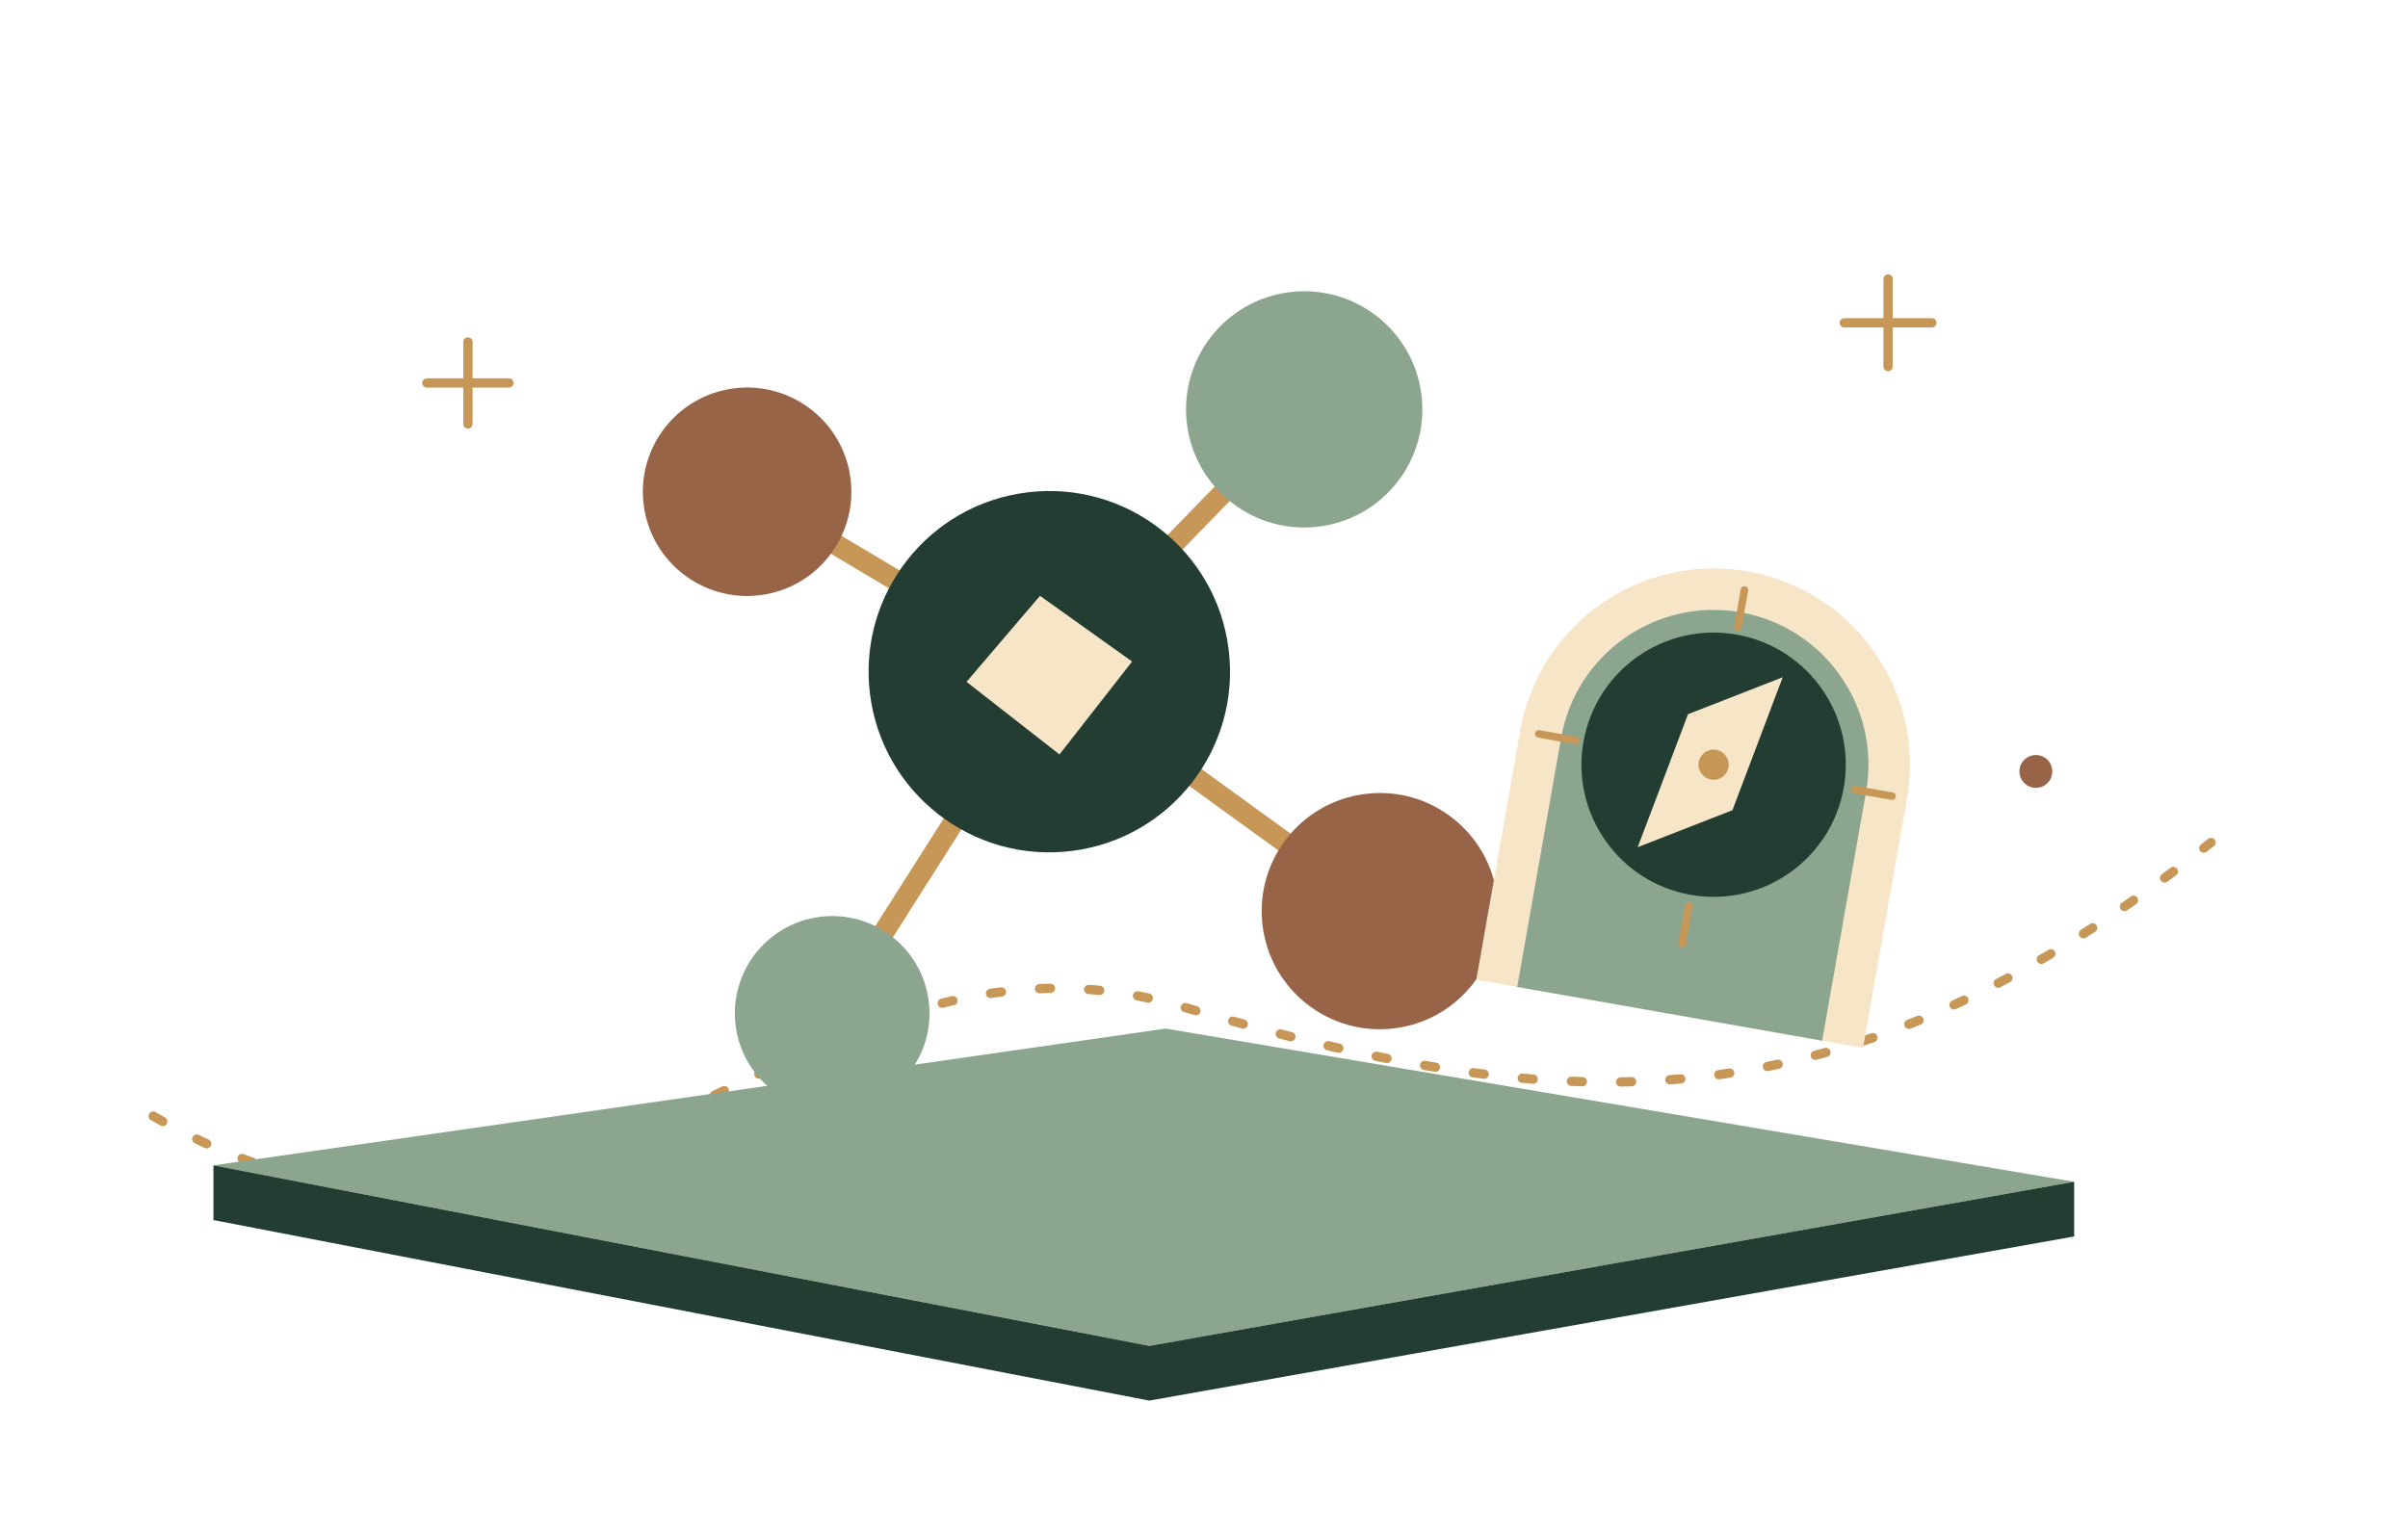
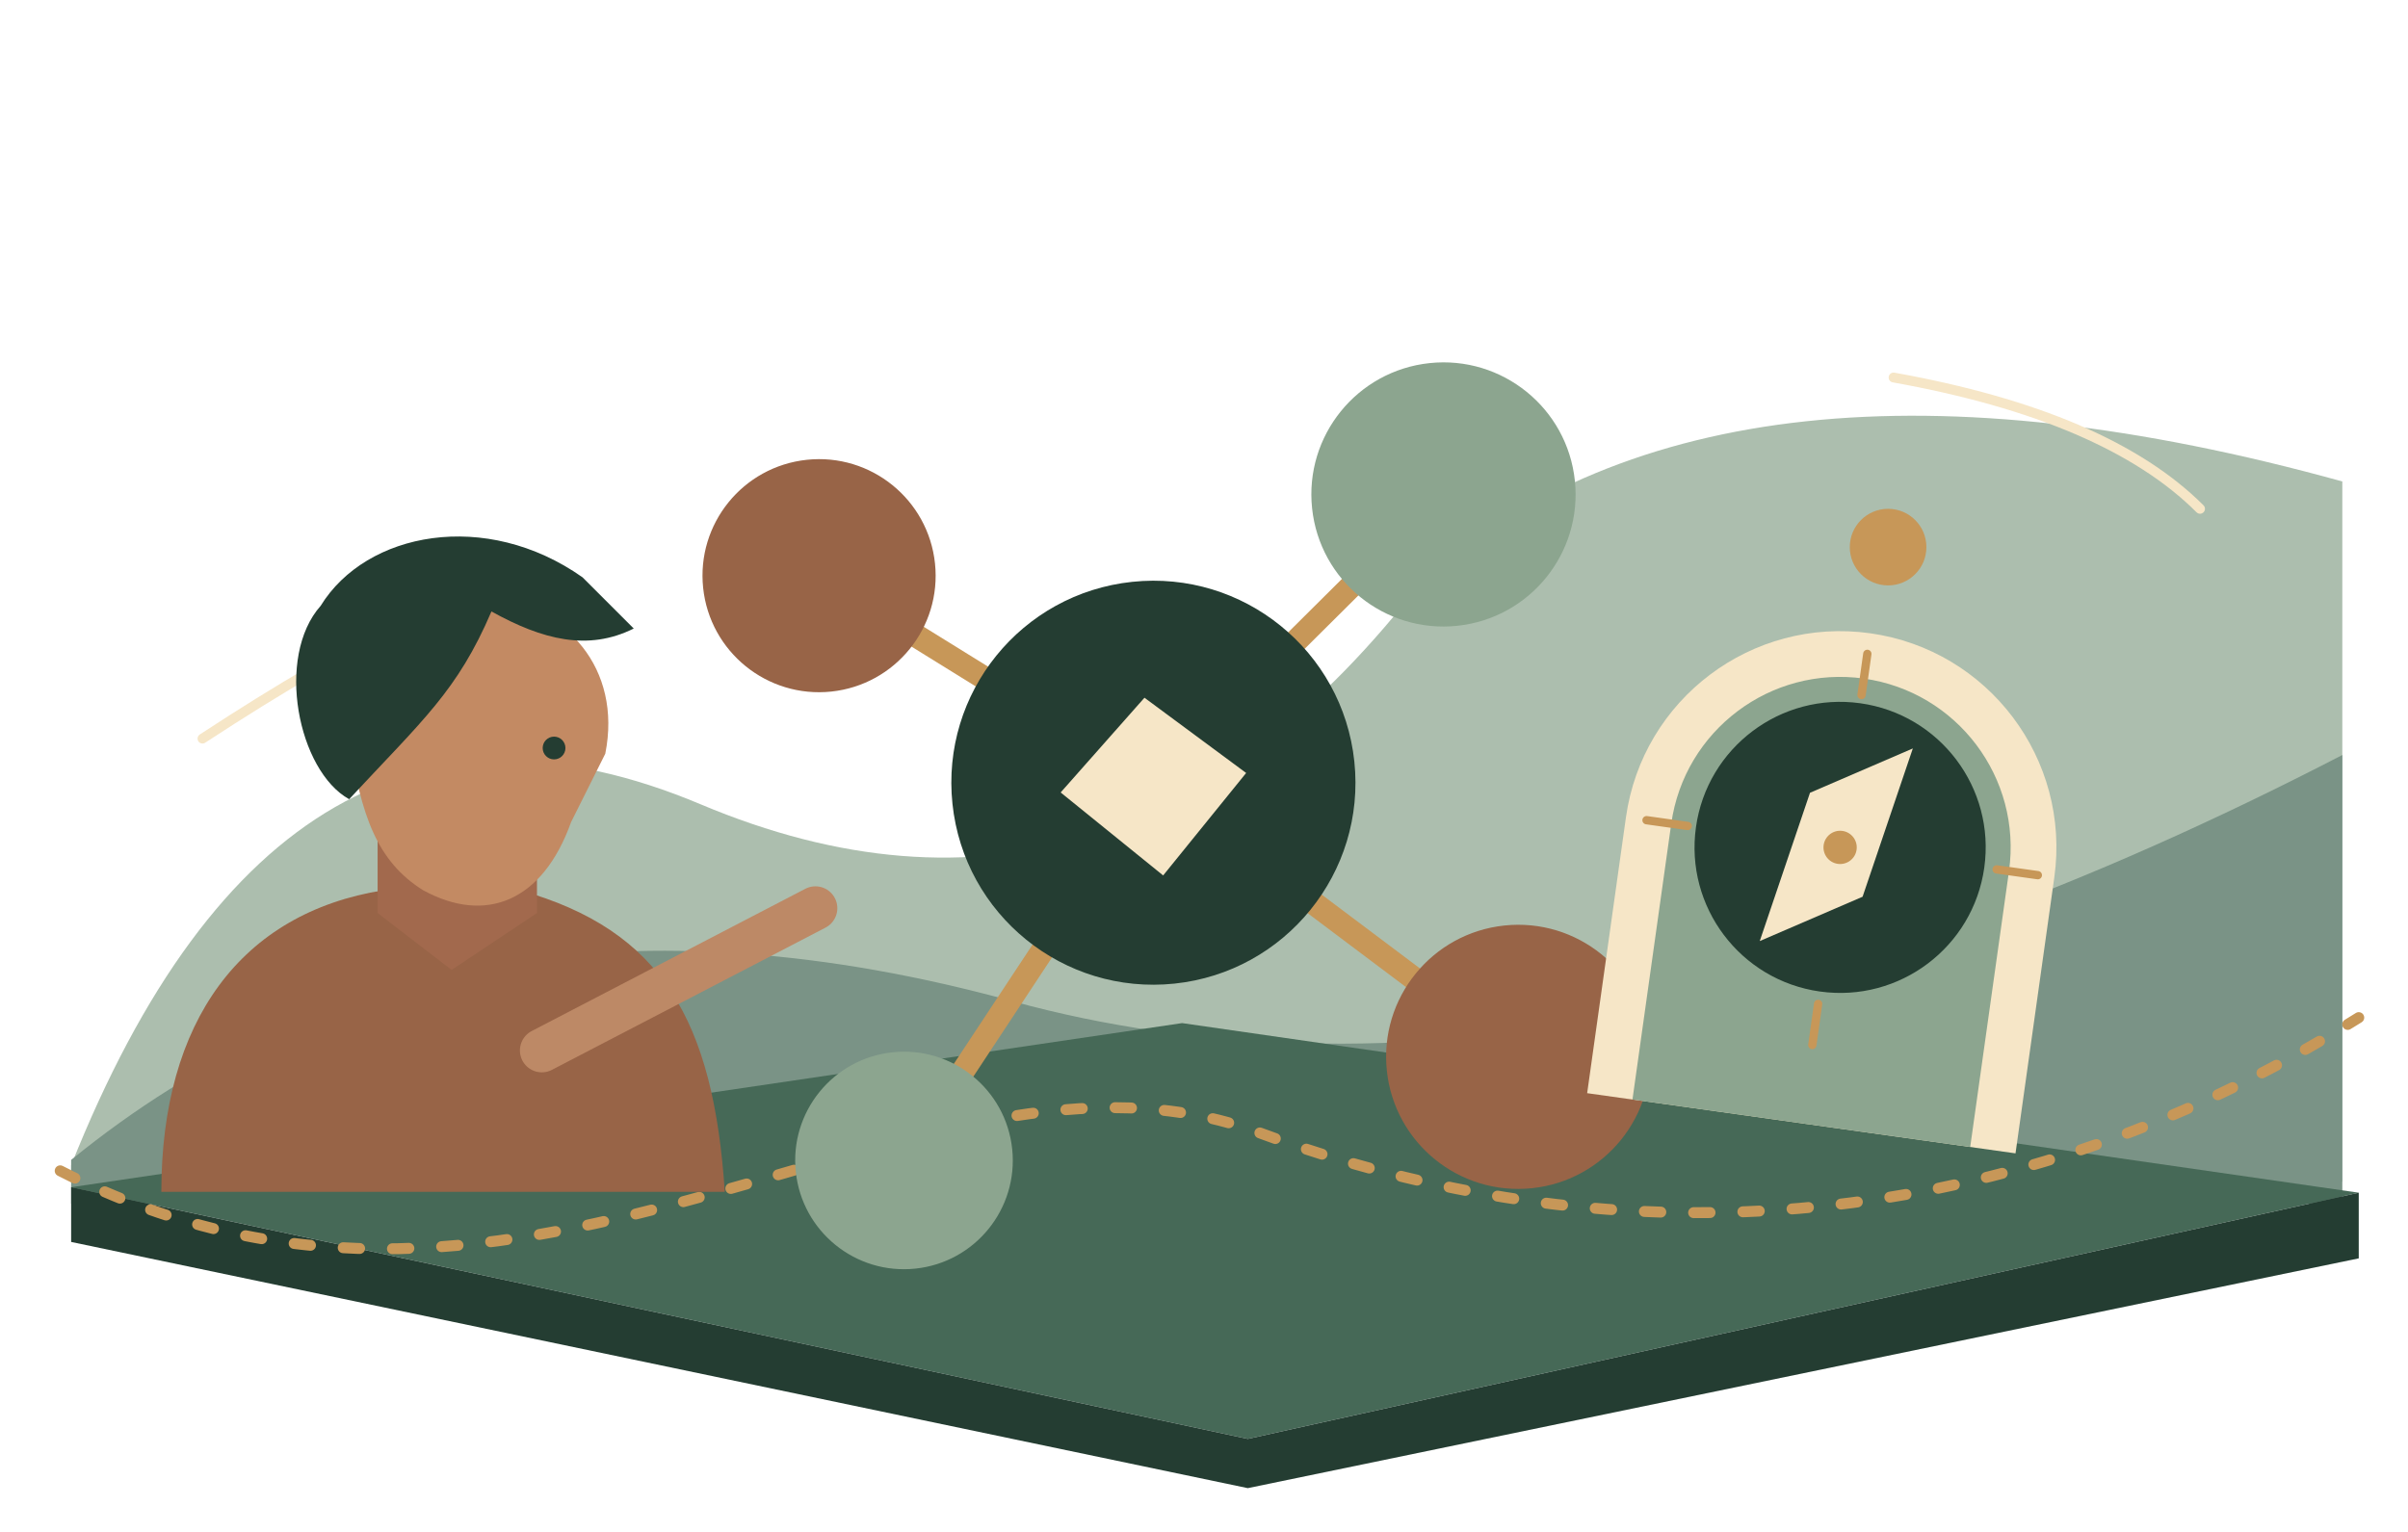
<svg xmlns="http://www.w3.org/2000/svg" viewBox="0 0 440 280" role="img" aria-labelledby="title">
-   <path d="M28 204c78 45 117-41 188-20s121 23 188-30" fill="none" stroke="#c79758" stroke-width="1.7" stroke-linecap="round" stroke-linejoin="round" stroke-dasharray="2 7" />
-   <path d="M78 70h15m-7.5-7.5v15M337 59h16m-8-8v16" fill="none" stroke="#c79758" stroke-width="1.7" stroke-linecap="round" stroke-linejoin="round" />
-   <circle cx="372" cy="141" r="3" fill="#986447" />
-   <path d="M39 213 213 188l166 28-169 30Z" fill="#8ca58f" />
-   <path d="M39 213v10l171 33 169-30v-10l-169 30Z" fill="#243d32" />
-   <g transform="translate(116 44) scale(1.27) rotate(-7 60 65)">
+   <g opacity=".72">
+     <path d="M13 213Q52 115 128 147T260 106Q316 57 428 88v128H13Z" fill="#8ca58f" />
+     <path d="M13 212q70-57 172-29t243-45v82H13Z" fill="#466957" />
+   </g>
+   <path d="M13 217 216 187l215 31-203 45Z" fill="#466957" />
+   <path d="M13 217v10l215 45 203-42v-12l-203 45Z" fill="#243d32" />
+   <path d="M11 214C97 258 168 184 230 207s134 21 201-21" fill="none" stroke="#c79758" stroke-width="2" stroke-linecap="round" stroke-linejoin="round" stroke-dasharray="3 6" />
+   <path d="M37 135c29-19 47-27 63-32m246-34q39 7 56 24" fill="none" stroke="#f6e6c7" stroke-width="1.8" stroke-linecap="round" stroke-linejoin="round" />
+   <circle cx="345" cy="100" r="7" fill="#c79758" />
+   <g transform="translate(17 92) scale(1.04) rotate(0 60 65)">
+     <path d="M12 121c0-30 14-49 39-53h24c25 7 34 23 36 53Z" fill="#986447" />
+     <path d="M50 59v13l13 10 15-10V56Z" fill="#a2694d" />
+     <path d="M45 41c-1-15 10-25 25-24 13 1 23 12 20 27l-6 12c-5 14-15 18-26 12-8-5-11-13-13-27Z" fill="#c38a63" />
+     <path d="M45 52c-9-5-13-25-5-34 8-13 29-17 46-5l9 9c-8 4-16 2-25-3-6 14-12 19-25 33Z" fill="#243d32" />
+     <circle cx="81" cy="43" r="2" fill="#243d32" />
+   </g>
+   <path d="M99 192l50-26" fill="none" stroke="#bd8966" stroke-width="8" stroke-linecap="round" stroke-linejoin="round" />
+   <g transform="translate(126 55) scale(1.42) rotate(-6 60 65)">
    <path d="M60 62 20 31m40 31 41-33M60 62l-37 45m37-45 43 40" fill="none" stroke="#c79758" stroke-width="3" stroke-linecap="round" stroke-linejoin="round" />
    <circle cx="60" cy="62" r="26" fill="#243d32" />
    <circle cx="20" cy="31" r="15" fill="#986447" />
    <circle cx="101" cy="29" r="17" fill="#8ca58f" />
    <circle cx="23" cy="107" r="14" fill="#8ca58f" />
    <circle cx="103" cy="102" r="17" fill="#986447" />
    <path d="m60 51 12 11-12 12-12-12Z" fill="#f6e6c7" />
  </g>
-   <g transform="translate(271 99) scale(0.69) rotate(10 60 65)">
+   <g transform="translate(290 110) scale(0.76) rotate(8 60 65)">
    <path d="M8 126V59a52 52 0 0 1 104 0v67Z" fill="#f6e6c7" />
    <path d="M19 126V59a41 41 0 0 1 82 0v67Z" fill="#8ca58f" />
    <circle cx="60" cy="59" r="35" fill="#243d32" />
    <path d="m74 33-7 37-23 14 7-37Z" fill="#f6e6c7" />
    <circle cx="60" cy="59" r="4" fill="#c79758" />
    <path d="M60 12v10m0 75v10M13 59h10m75 0h10" fill="none" stroke="#c79758" stroke-width="2" stroke-linecap="round" stroke-linejoin="round" />
  </g>
</svg>
